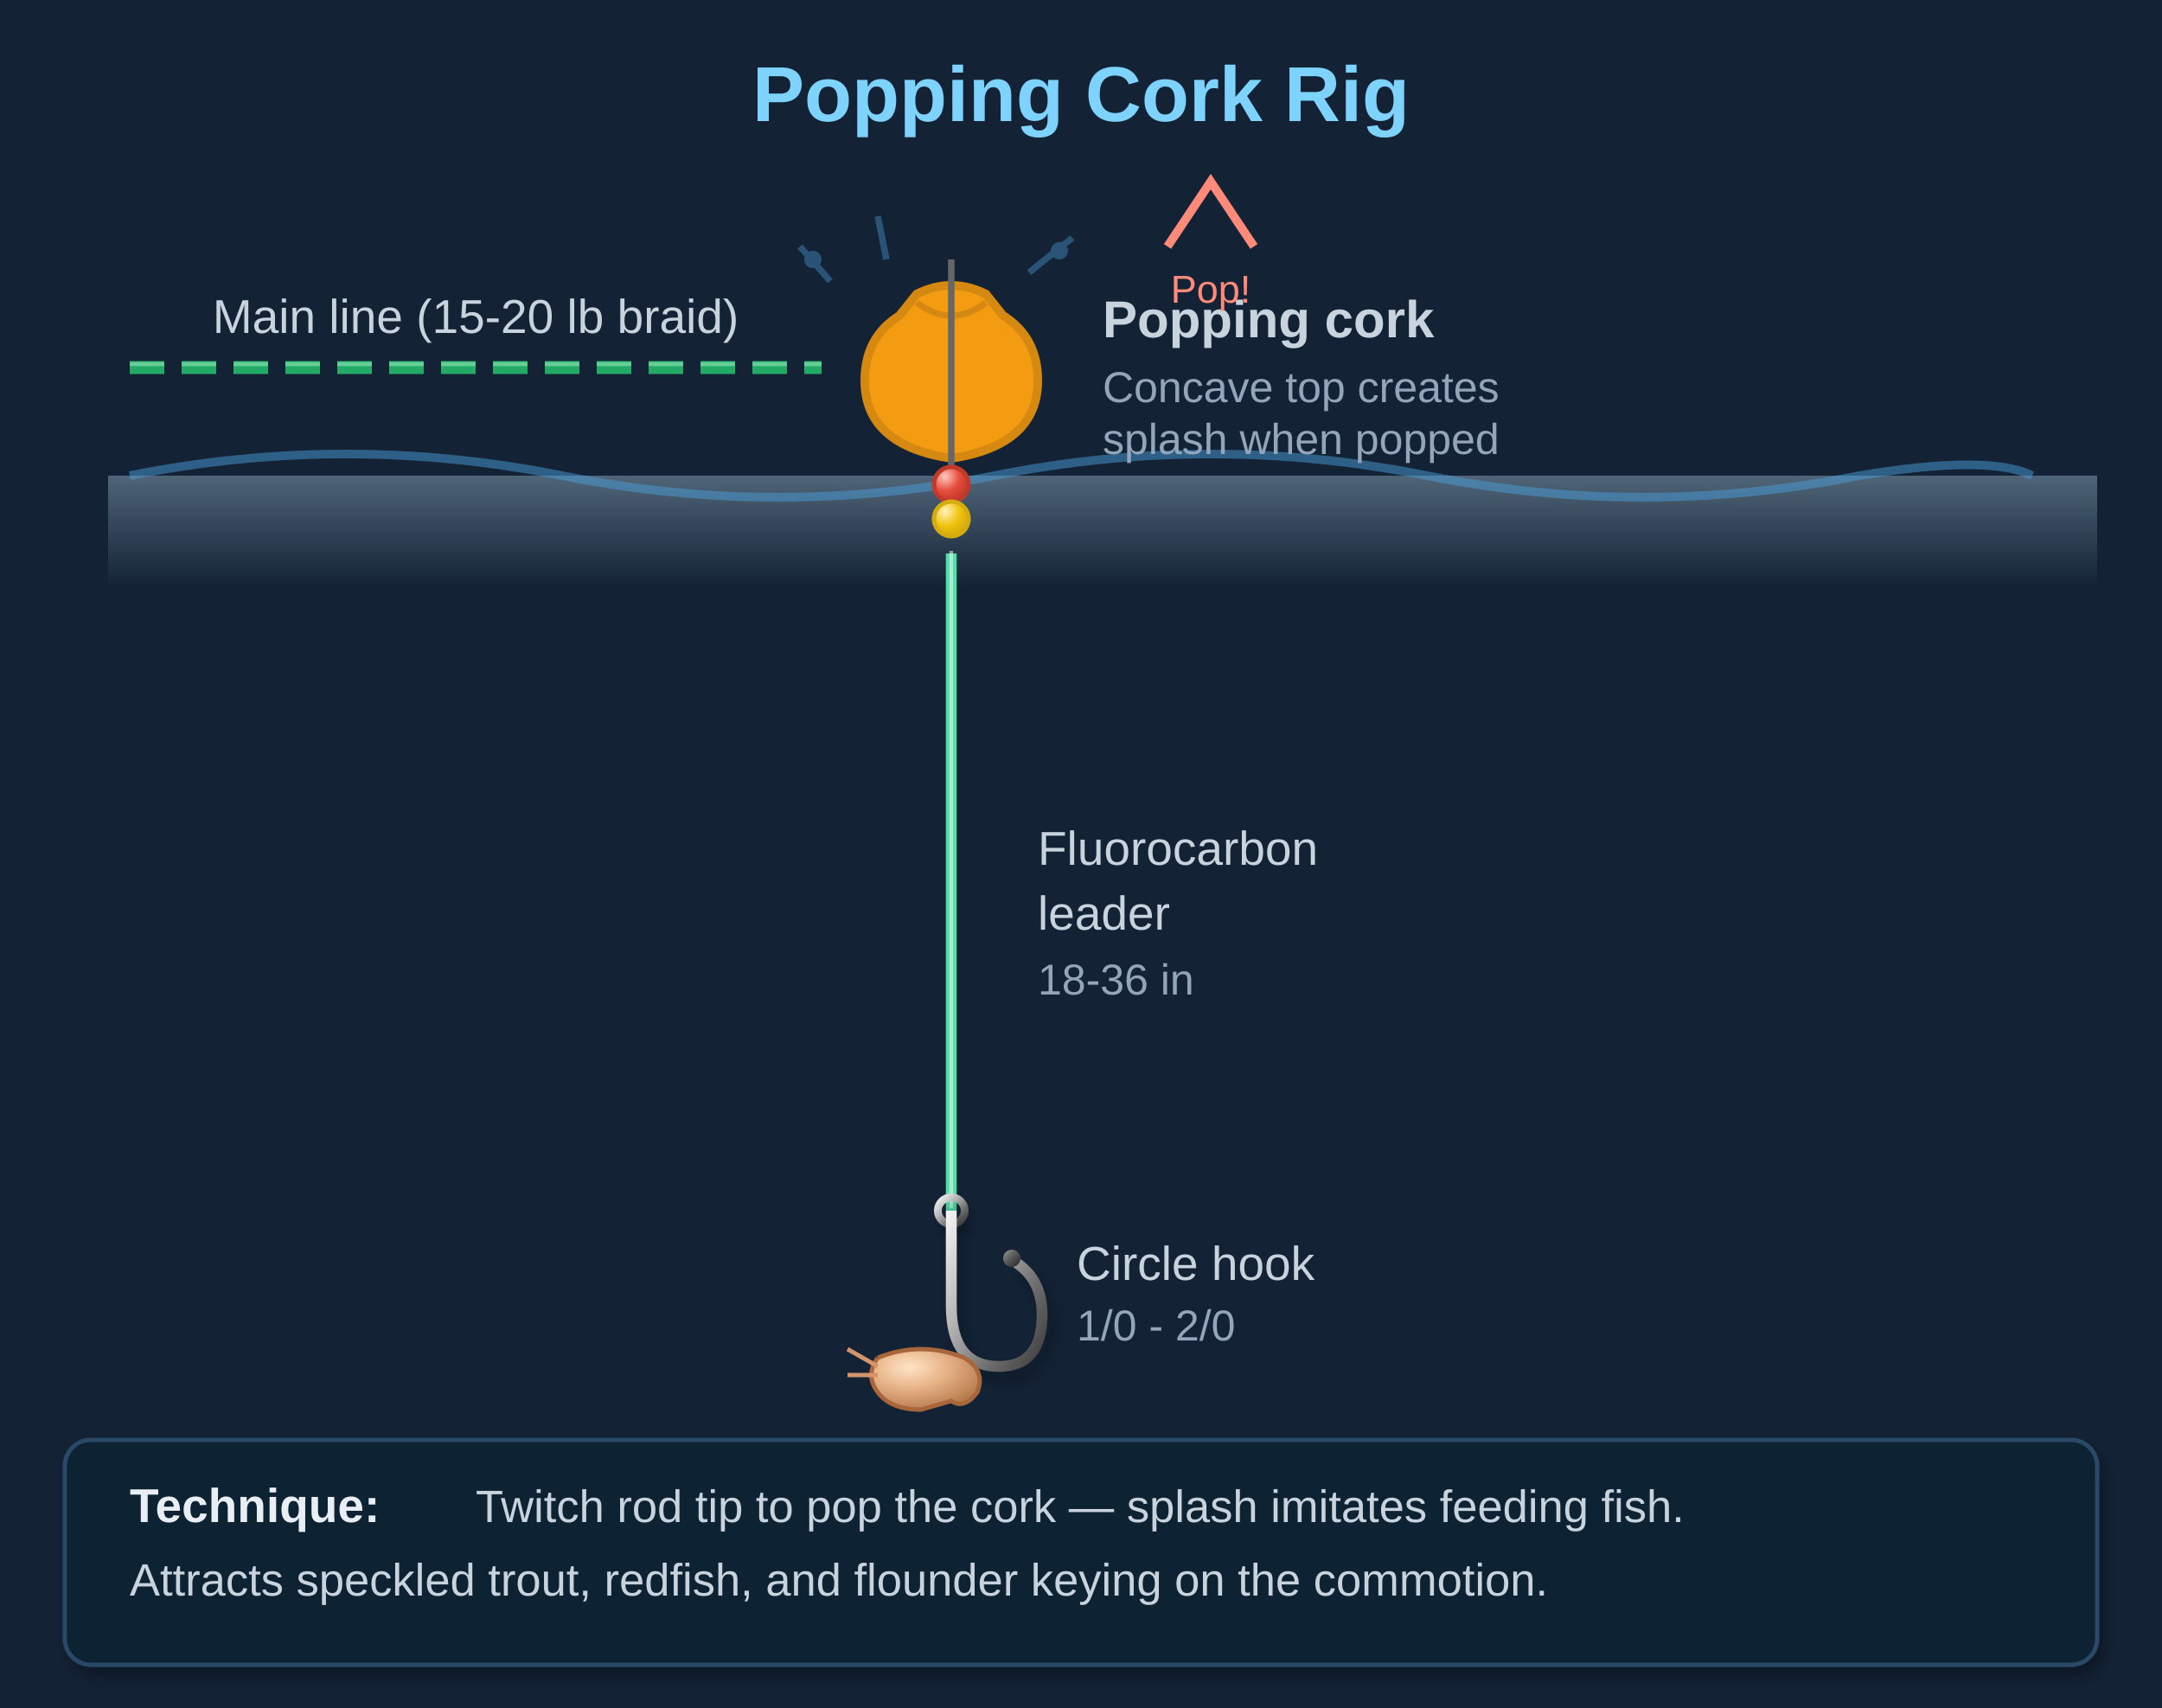
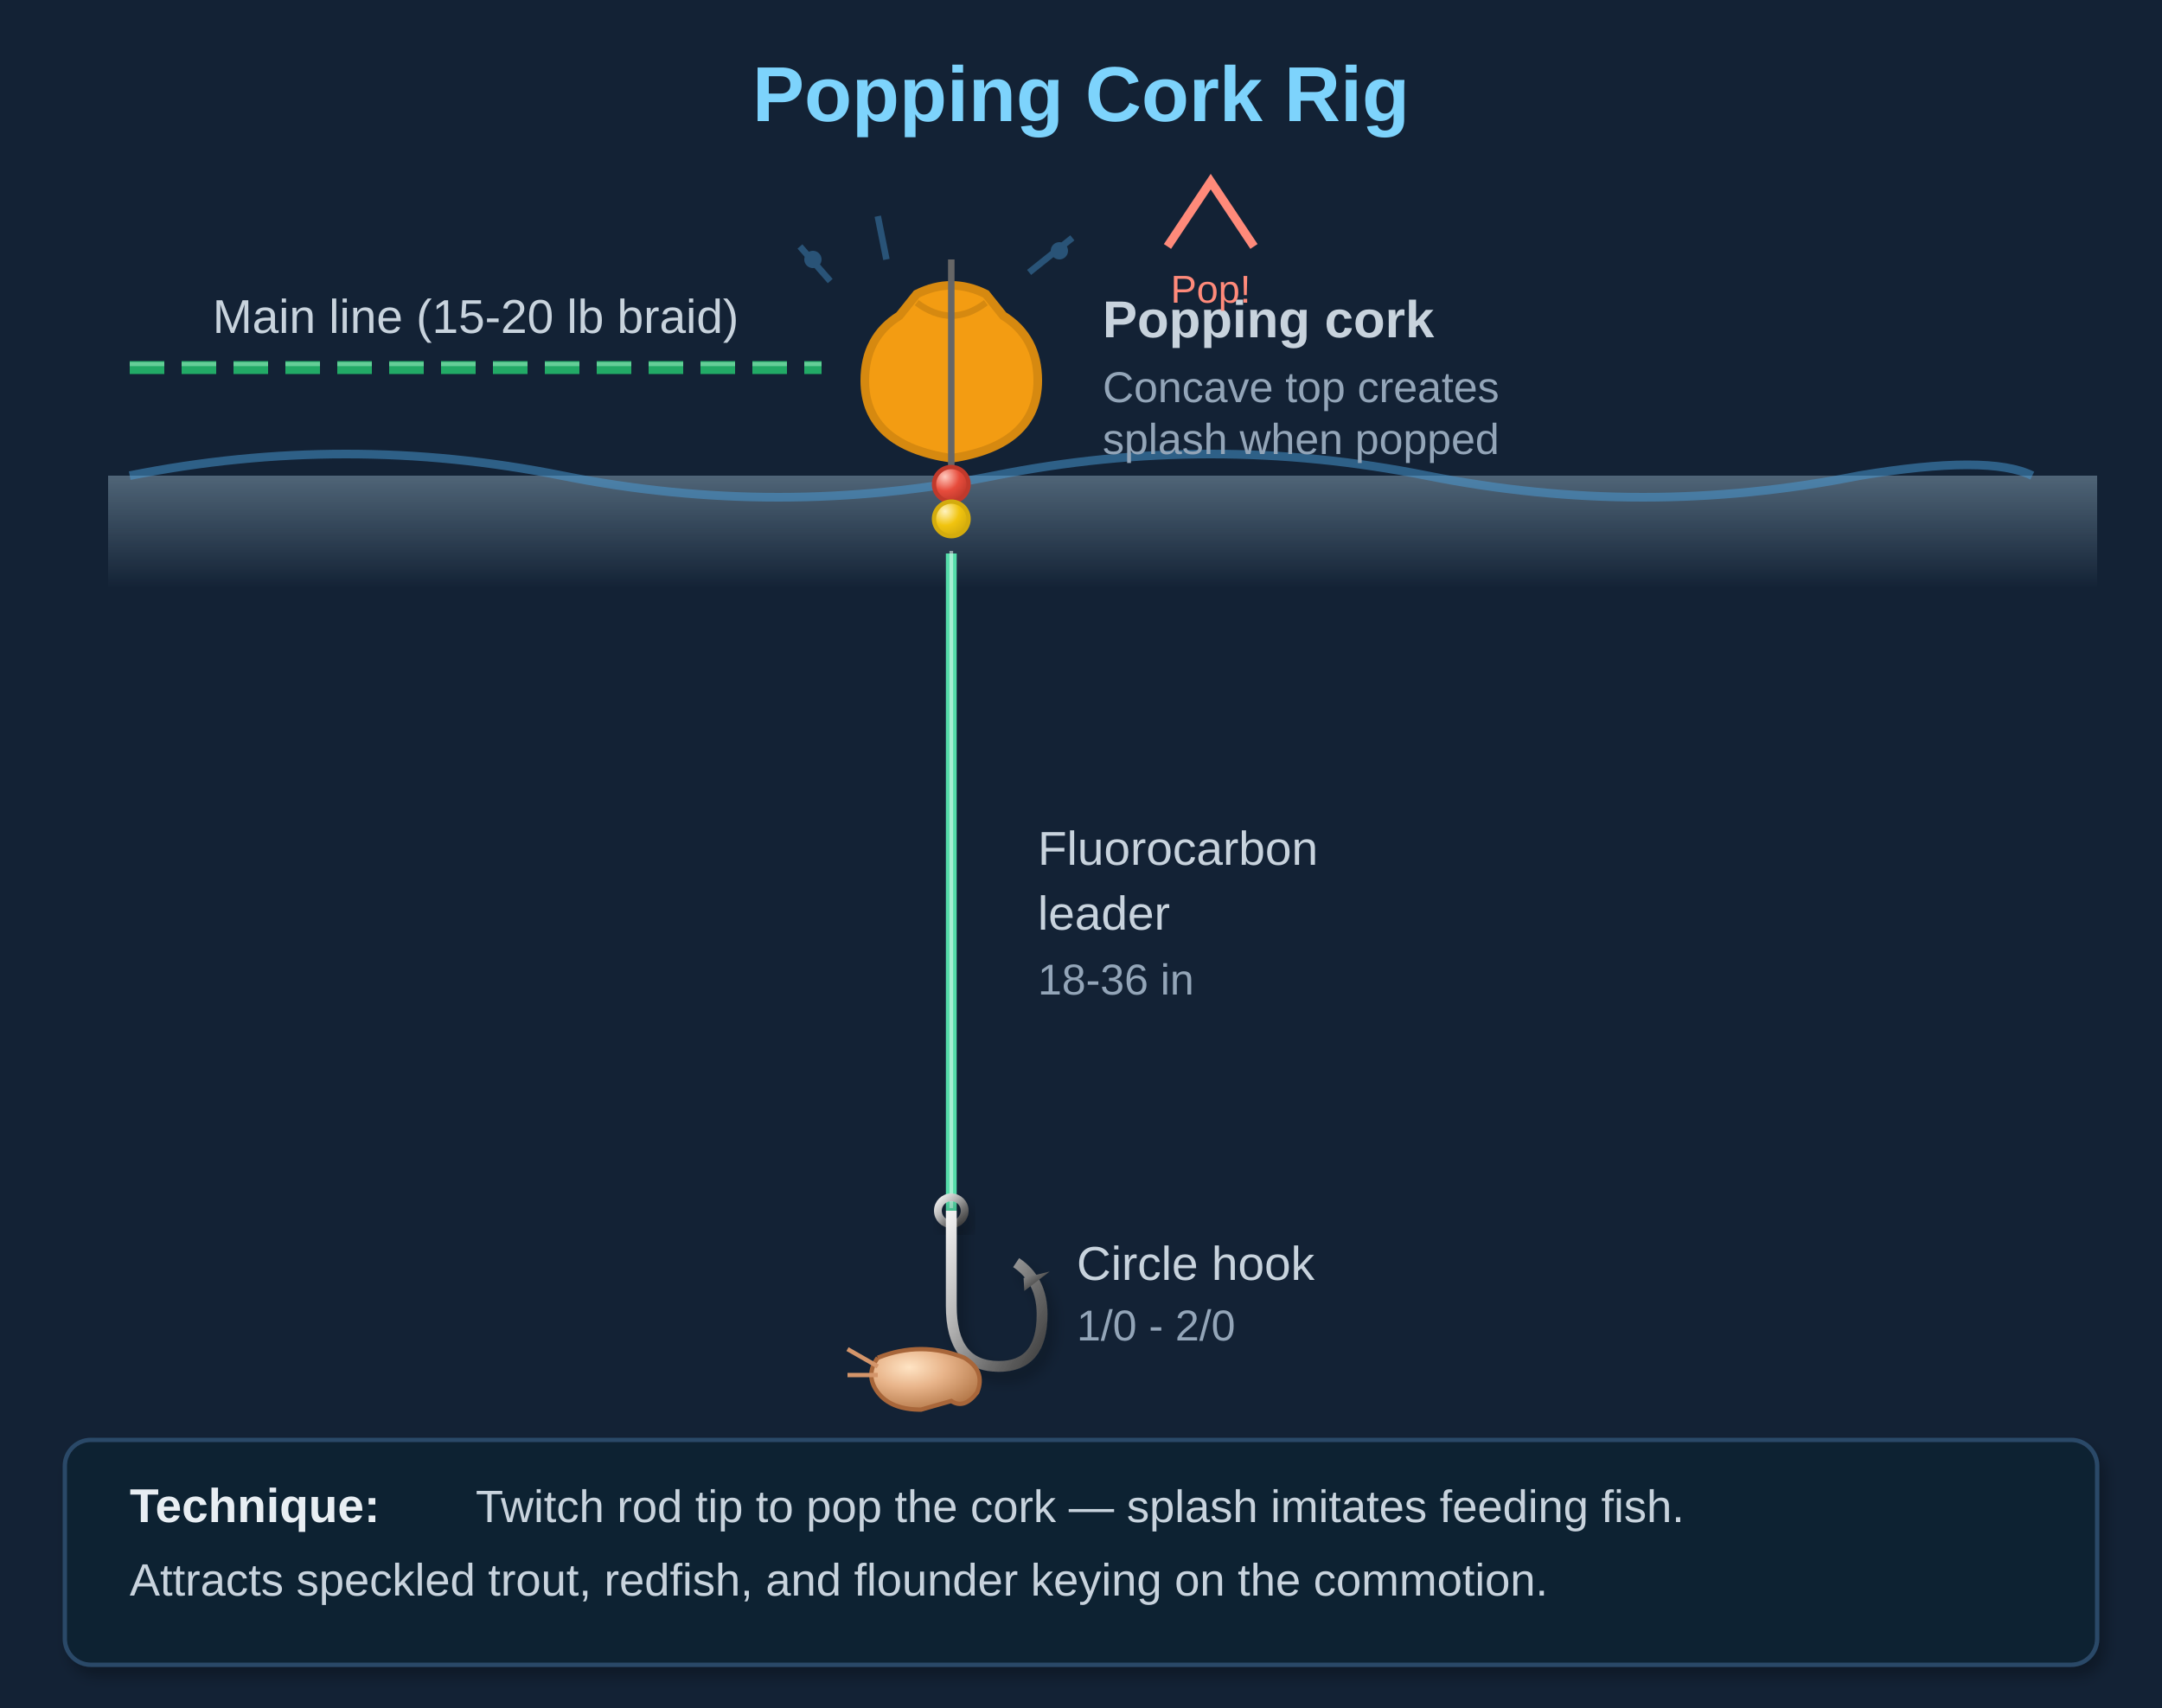
<svg xmlns="http://www.w3.org/2000/svg" viewBox="0 0 500 395" font-family="Arial, sans-serif">
  <rect x="0" y="0" width="500" height="395" fill="#132235" />
  <defs>
    <linearGradient id="waterTint" x1="0" y1="0" x2="0" y2="1">
      <stop offset="0%" stop-color="#bfe0f2" stop-opacity="0.35" />
      <stop offset="100%" stop-color="#bfe0f2" stop-opacity="0" />
    </linearGradient>
  </defs>
  <defs>
    <radialGradient id="beadGrad_f1c40f" cx="32%" cy="28%" r="75%">
      <stop offset="0%" stop-color="#fff3c0" />
      <stop offset="55%" stop-color="#f1c40f" />
      <stop offset="100%" stop-color="#d4ac0d" />
    </radialGradient>
    <radialGradient id="beadGrad_e74c3c" cx="32%" cy="28%" r="75%">
      <stop offset="0%" stop-color="#ffc9bd" />
      <stop offset="55%" stop-color="#e74c3c" />
      <stop offset="100%" stop-color="#c0392b" />
    </radialGradient>
  </defs>
  <defs>
    <radialGradient id="baitGrad" cx="35%" cy="30%" r="75%">
      <stop offset="0%" stop-color="#ffe4c4" />
      <stop offset="45%" stop-color="#e8b48a" />
      <stop offset="100%" stop-color="#b5794a" />
    </radialGradient>
    <filter id="glossBlur" x="-60%" y="-60%" width="220%" height="220%">
      <feGaussianBlur stdDeviation="1.1" />
    </filter>
  </defs>
  <defs>
    <linearGradient id="steelGrad" x1="0%" y1="0%" x2="100%" y2="100%">
      <stop offset="0%" stop-color="#f2f2f2" />
      <stop offset="35%" stop-color="#b8b8b8" />
      <stop offset="70%" stop-color="#6e6e6e" />
      <stop offset="100%" stop-color="#3d3d3d" />
    </linearGradient>
    <linearGradient id="steelGradDark" x1="0%" y1="0%" x2="100%" y2="100%">
      <stop offset="0%" stop-color="#9a9a9a" />
      <stop offset="45%" stop-color="#5c5c5c" />
      <stop offset="100%" stop-color="#242424" />
    </linearGradient>
    <radialGradient id="leadGrad" cx="32%" cy="30%" r="75%">
      <stop offset="0%" stop-color="#e2e2e2" />
      <stop offset="35%" stop-color="#9a9a9a" />
      <stop offset="75%" stop-color="#5c5c5c" />
      <stop offset="100%" stop-color="#333333" />
    </radialGradient>
    <filter id="softShadow" x="-40%" y="-40%" width="180%" height="180%">
      <feDropShadow dx="1.4" dy="2.2" stdDeviation="1.6" flood-color="#000000" flood-opacity="0.28" />
    </filter>
  </defs>
  <text x="250" y="28" text-anchor="middle" font-size="18" font-weight="bold" fill="#7DD3FC">Popping Cork Rig</text>
  <rect x="25" y="110" width="460" height="26" fill="url(#waterTint)" />
  <path d="M30 110 Q80 100 130 110 Q180 120 230 110 Q280 100 330 110 Q380 120 430 110 Q460 105 470 110" fill="none" stroke="#4a9eda" stroke-width="2" opacity="0.5" />
  <line x1="30" y1="85" x2="190" y2="85" stroke="#2a6" stroke-width="3" stroke-dasharray="8,4" />
  <line x1="30" y1="84.2" x2="190" y2="84.2" stroke="#8fe6b8" stroke-width="0.96" stroke-dasharray="8,4" opacity="0.6" />
  <text x="110" y="77" text-anchor="middle" font-size="11" fill="#c8d3dd">Main line (15-20 lb braid)</text>
  <g transform="translate(200, 68)">
    <path d="M0 20 Q0 10 8 5 L12 0 Q20 -4 28 0 L32 5 Q40 10 40 20 Q40 35 20 38 Q0 35 0 20" fill="#f39c12" stroke="#d68910" stroke-width="2" />
    <path d="M12 2 Q20 8 28 2" fill="none" stroke="#d68910" stroke-width="1.5" />
    <line x1="20" y1="-8" x2="20" y2="42" stroke="#666" stroke-width="1.5" />
    <circle cx="20" cy="44" r="4" fill="url(#beadGrad_e74c3c)" stroke="#c0392b" stroke-width="1" />
    <circle cx="20" cy="52" r="4" fill="url(#beadGrad_f1c40f)" stroke="#d4ac0d" stroke-width="1" />
    <text x="55" y="10" font-size="12" fill="#c8d3dd" font-weight="bold">Popping cork</text>
    <text x="55" y="25" font-size="10" fill="#93a5b8">Concave top creates</text>
    <text x="55" y="37" font-size="10" fill="#93a5b8">splash when popped</text>
  </g>
  <g transform="translate(200, 65)" opacity="0.4">
    <path d="M-8 0 L-15 -8" stroke="#4a9eda" stroke-width="1.5" />
    <path d="M5 -5 L3 -15" stroke="#4a9eda" stroke-width="1.5" />
    <path d="M38 -2 L48 -10" stroke="#4a9eda" stroke-width="1.5" />
    <circle cx="-12" cy="-5" r="2" fill="#4a9eda" />
    <circle cx="45" cy="-7" r="2" fill="#4a9eda" />
  </g>
  <line x1="220" y1="128" x2="220" y2="280" stroke="#5da" stroke-width="2.5" />
  <line x1="220" y1="127.4" x2="220" y2="279.4" stroke="#e8fbf3" stroke-width="0.85" opacity="0.55" />
  <text x="240" y="200" font-size="11" fill="#c8d3dd">Fluorocarbon</text>
  <text x="240" y="215" font-size="11" fill="#c8d3dd">leader</text>
  <text x="240" y="230" font-size="10" fill="#93a5b8">18-36 in</text>
  <g transform="translate(207, 280)">
    <circle cx="13" cy="0" r="3.1" fill="none" stroke="url(#steelGrad)" stroke-width="1.8" filter="url(#softShadow)" />
    <path d="M13 0 L13 22 Q13 36 24 36 Q34 36 34 24 Q34 16 28 12" fill="none" stroke="url(#steelGrad)" stroke-width="2.5" filter="url(#softShadow)" />
-     <circle cx="27" cy="11" r="2" fill="url(#steelGradDark)" />
+     <path d="M29.72 15.55 L35.77 14.05 L29.89 18.55 Z" fill="url(#steelGradDark)" />
    <text x="42" y="16" font-size="11" fill="#c8d3dd">Circle hook</text>
    <text x="42" y="30" font-size="10" fill="#93a5b8">1/0 - 2/0</text>
  </g>
  <g transform="translate(198, 312)">
    <path d="M5 2 Q15 -2 25 2 Q30 5 28 10 Q25 14 22 12 L15 14 Q8 14 5 10 Q2 6 5 2" fill="url(#baitGrad)" stroke="#a8663a" stroke-width="1" />
    <line x1="5" y1="4" x2="-2" y2="0" stroke="#d4956a" stroke-width="1" />
    <line x1="5" y1="6" x2="-2" y2="6" stroke="#d4956a" stroke-width="1" />
    <text x="15" y="28" text-anchor="middle" font-size="10" fill="#93a5b8">Live shrimp</text>
  </g>
  <g transform="translate(270, 42)">
    <path d="M0 15 L10 0 L20 15" fill="none" stroke="#ff8a7a" stroke-width="2" />
    <text x="10" y="28" text-anchor="middle" font-size="9" fill="#ff8a7a">Pop!</text>
  </g>
  <rect x="15" y="333" width="470" height="52" rx="6" fill="#0f2032" stroke="#2c4a68" stroke-width="1" filter="url(#softShadow)" />
  <text x="30" y="352" font-size="11" fill="#e8eef3" font-weight="bold">Technique:</text>
  <text x="110" y="352" font-size="10.5" fill="#c8d3dd">Twitch rod tip to pop the cork — splash imitates feeding fish.</text>
  <text x="30" y="369" font-size="10.5" fill="#c8d3dd">Attracts speckled trout, redfish, and flounder keying on the commotion.</text>
</svg>
